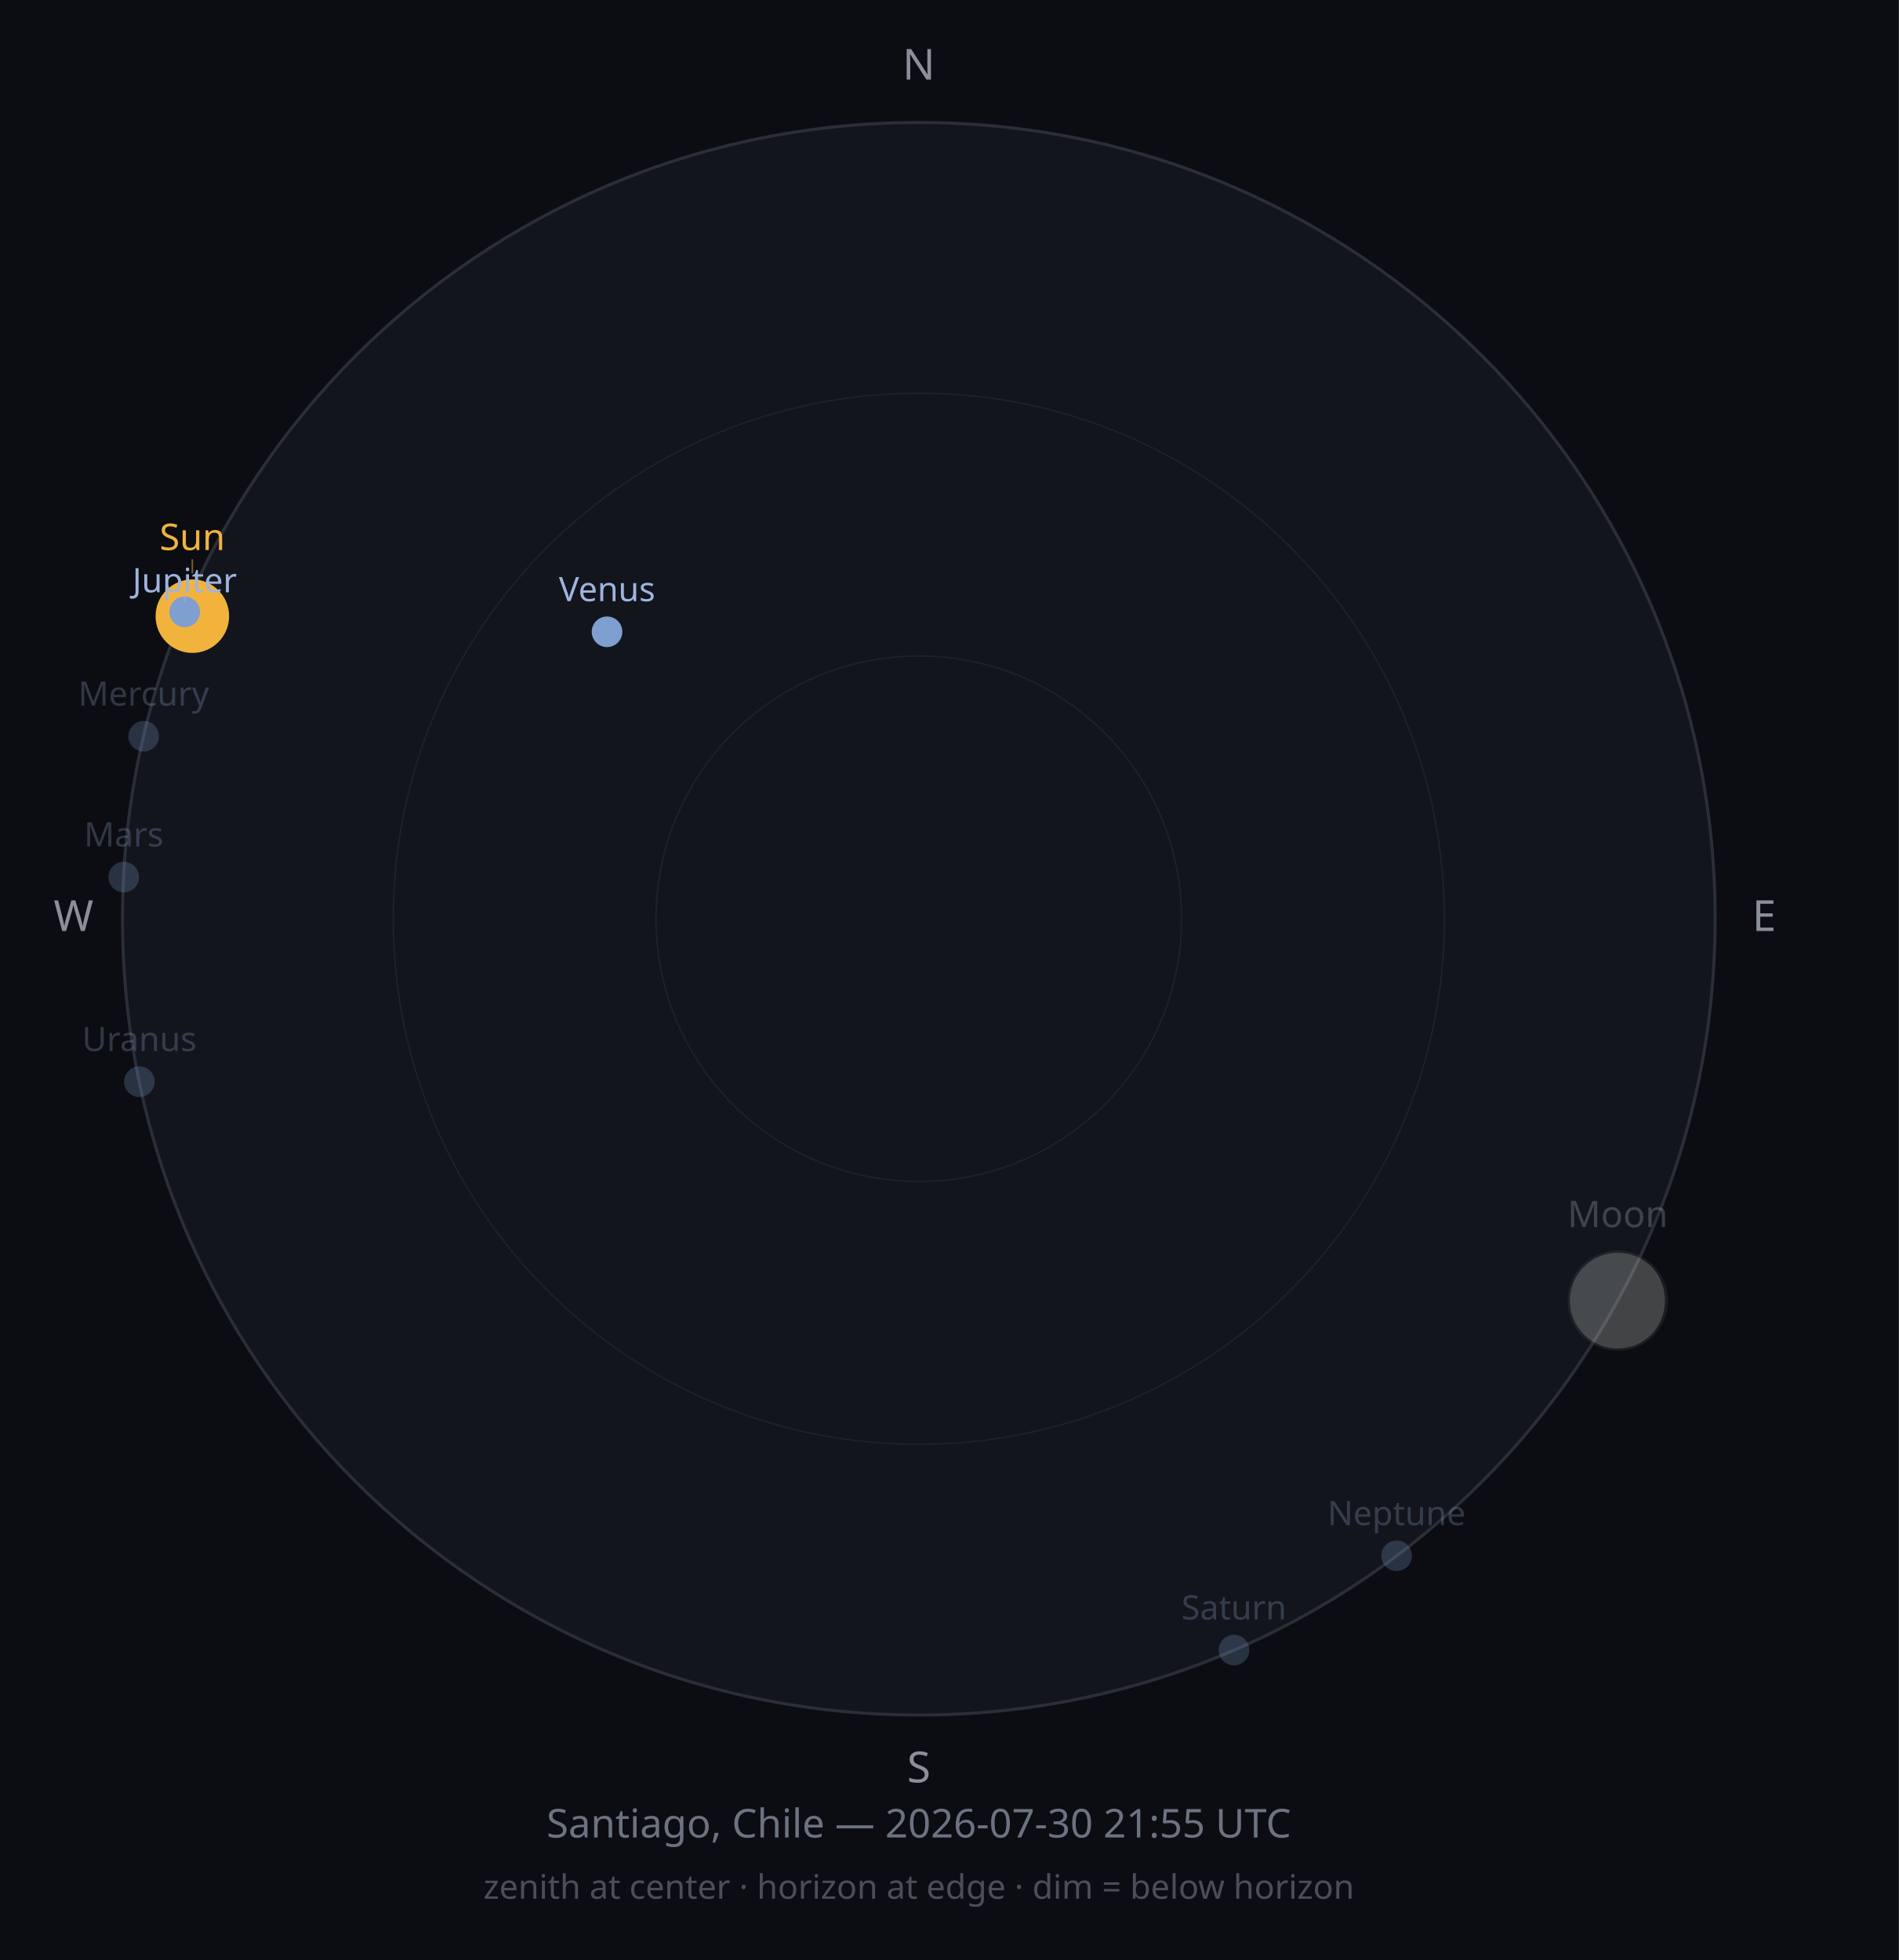
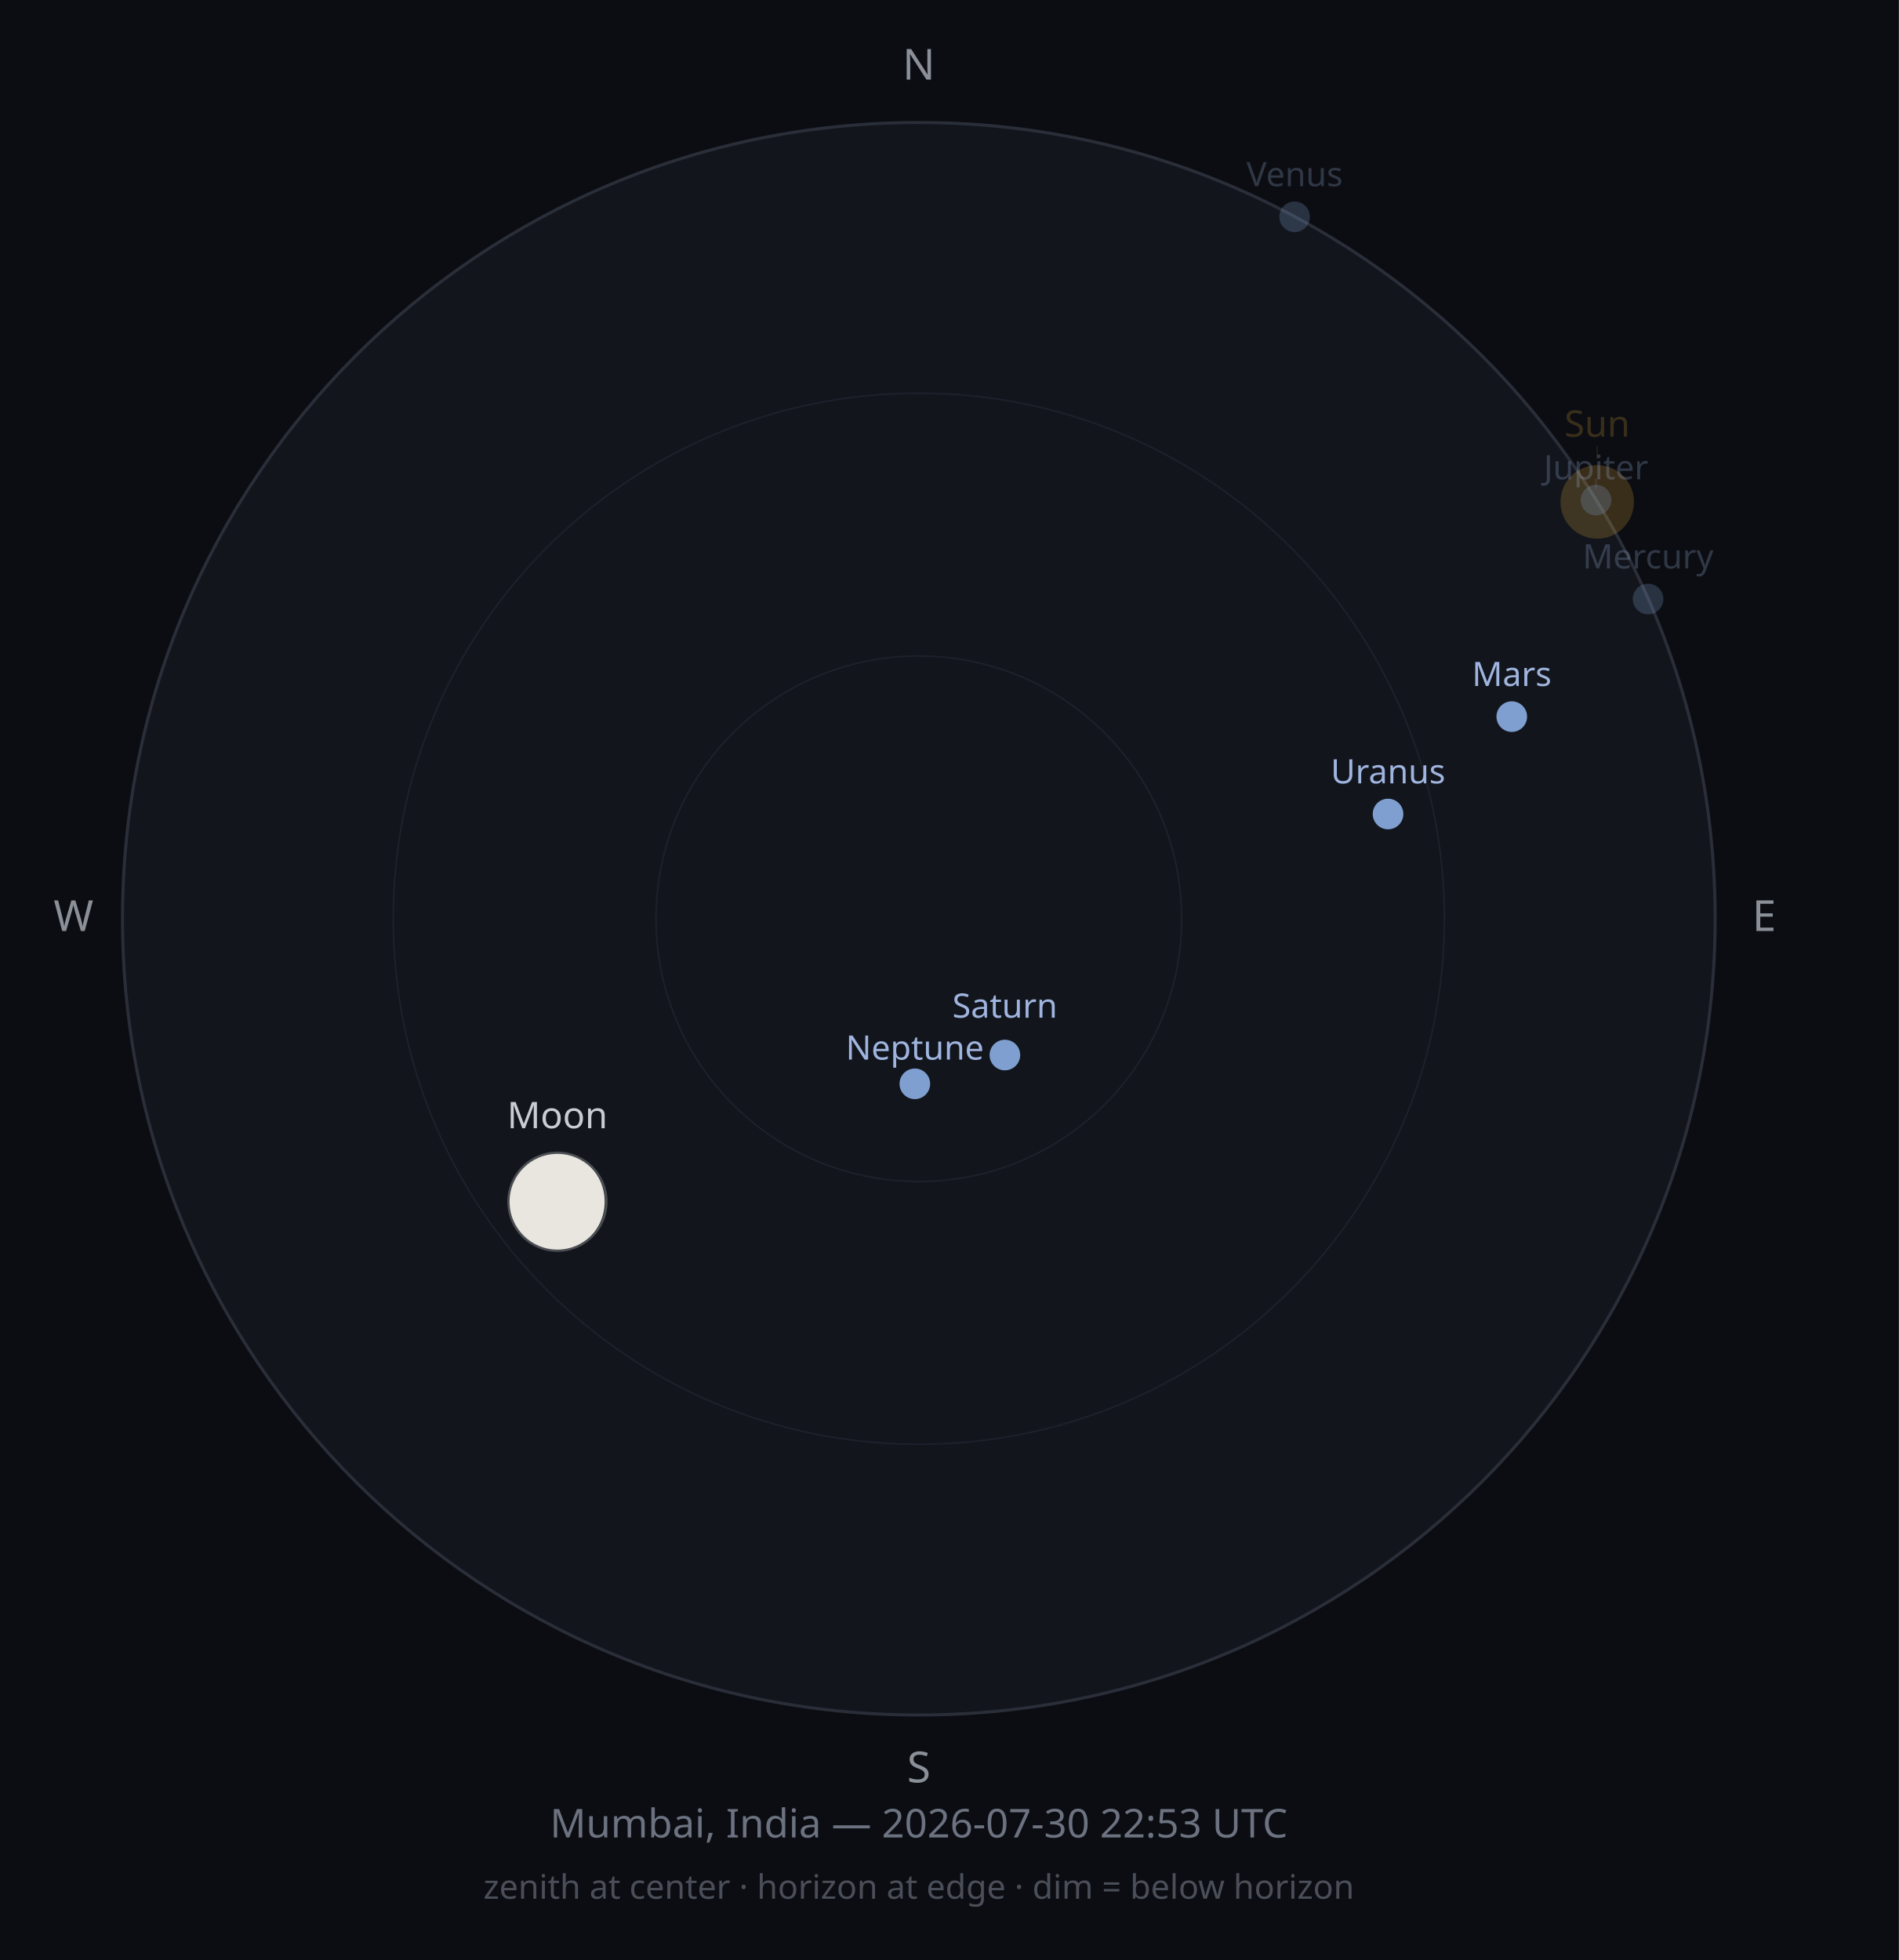
<svg xmlns="http://www.w3.org/2000/svg" width="620" height="640" viewBox="0 0 620 640">
  <rect width="620" height="640" fill="#0B0D12" />
  <circle cx="300" cy="300" r="260" fill="#12151C" stroke="#2A2E38" stroke-width="1" />
  <circle cx="300" cy="300" r="171.6" fill="none" stroke="#1D212B" stroke-width="0.5" />
  <circle cx="300" cy="300" r="85.8" fill="none" stroke="#1D212B" stroke-width="0.5" />
  <text x="300" y="26" font-size="14" fill="#8A8F98" text-anchor="middle" font-family="sans-serif">N</text>
  <text x="576" y="304" font-size="14" fill="#8A8F98" text-anchor="middle" font-family="sans-serif">E</text>
  <text x="300" y="582" font-size="14" fill="#8A8F98" text-anchor="middle" font-family="sans-serif">S</text>
  <text x="24" y="304" font-size="14" fill="#8A8F98" text-anchor="middle" font-family="sans-serif">W</text>
-   <circle cx="62.8" cy="201.2" r="12" fill="#F2B33D" opacity="1" />
-   <line x1="62.8" y1="187.2" x2="62.8" y2="182.6" stroke="#F2B33D" stroke-width="0.5" opacity="0.50" />
-   <text x="62.8" y="179.6" font-size="12" fill="#F2B33D" opacity="1" text-anchor="middle" font-family="sans-serif">Sun</text>
-   <g opacity="0.25">
-     <circle cx="528.2" cy="424.7" r="16" fill="#2B2E33" />
-     <path d="M528.164,408.663 A16,16 0 0,0 528.164,440.663 A15.47,16 0 0,0 528.164,408.663 Z" fill="#E8E6DE" />
-     <circle cx="528.2" cy="424.7" r="16" fill="none" stroke="#4A4D52" stroke-width="0.75" />
+   <circle cx="521.5" cy="163.9" r="12" fill="#F2B33D" opacity="0.2" />
+   <line x1="521.5" y1="149.9" x2="521.5" y2="145.6" stroke="#F2B33D" stroke-width="0.5" opacity="0.10" />
+   <text x="521.5" y="142.6" font-size="12" fill="#F2B33D" opacity="0.2" text-anchor="middle" font-family="sans-serif">Sun</text>
+   <g opacity="1">
+     <circle cx="182.0" cy="392.4" r="16" fill="#2B2E33" />
+     <path d="M181.995,376.364 A16,16 0 0,0 181.995,408.364 A15.437,16 0 0,0 181.995,376.364 Z" fill="#E8E6DE" />
+     <circle cx="182.0" cy="392.4" r="16" fill="none" stroke="#4A4D52" stroke-width="0.75" />
  </g>
-   <text x="528.2" y="400.7" font-size="12" fill="#C9CDD3" opacity="0.25" text-anchor="middle" font-family="sans-serif">Moon</text>
-   <circle cx="46.9" cy="240.4" r="5" fill="#7F9FD0" opacity="0.25" />
-   <text x="46.9" y="230.4" font-size="11" fill="#9FB4DE" opacity="0.25" text-anchor="middle" font-family="sans-serif">Mercury</text>
-   <circle cx="198.2" cy="206.3" r="5" fill="#7F9FD0" opacity="1" />
-   <text x="198.2" y="196.3" font-size="11" fill="#9FB4DE" opacity="1" text-anchor="middle" font-family="sans-serif">Venus</text>
-   <circle cx="40.4" cy="286.4" r="5" fill="#7F9FD0" opacity="0.25" />
-   <text x="40.4" y="276.4" font-size="11" fill="#9FB4DE" opacity="0.25" text-anchor="middle" font-family="sans-serif">Mars</text>
-   <circle cx="60.3" cy="199.8" r="5" fill="#7F9FD0" opacity="1" />
-   <line x1="60.3" y1="192.8" x2="60.3" y2="196.4" stroke="#9FB4DE" stroke-width="0.5" opacity="0.50" />
-   <text x="60.3" y="193.4" font-size="11" fill="#9FB4DE" opacity="1" text-anchor="middle" font-family="sans-serif">Jupiter</text>
-   <circle cx="402.9" cy="538.8" r="5" fill="#7F9FD0" opacity="0.25" />
-   <text x="402.9" y="528.8" font-size="11" fill="#9FB4DE" opacity="0.25" text-anchor="middle" font-family="sans-serif">Saturn</text>
-   <circle cx="45.5" cy="353.2" r="5" fill="#7F9FD0" opacity="0.25" />
-   <text x="45.5" y="343.2" font-size="11" fill="#9FB4DE" opacity="0.25" text-anchor="middle" font-family="sans-serif">Uranus</text>
-   <circle cx="456.0" cy="508.0" r="5" fill="#7F9FD0" opacity="0.25" />
-   <text x="456.0" y="498.0" font-size="11" fill="#9FB4DE" opacity="0.25" text-anchor="middle" font-family="sans-serif">Neptune</text>
-   <text x="300" y="600" font-size="13" fill="#6C7280" text-anchor="middle" font-family="sans-serif">Santiago, Chile — 2026-07-30 21:55 UTC</text>
+   <text x="182.0" y="368.4" font-size="12" fill="#C9CDD3" opacity="1" text-anchor="middle" font-family="sans-serif">Moon</text>
+   <circle cx="538.1" cy="195.6" r="5" fill="#7F9FD0" opacity="0.25" />
+   <text x="538.1" y="185.6" font-size="11" fill="#9FB4DE" opacity="0.25" text-anchor="middle" font-family="sans-serif">Mercury</text>
+   <circle cx="422.7" cy="70.8" r="5" fill="#7F9FD0" opacity="0.25" />
+   <text x="422.7" y="60.8" font-size="11" fill="#9FB4DE" opacity="0.25" text-anchor="middle" font-family="sans-serif">Venus</text>
+   <circle cx="493.6" cy="234.0" r="5" fill="#7F9FD0" opacity="1" />
+   <text x="493.6" y="224.0" font-size="11" fill="#9FB4DE" opacity="1" text-anchor="middle" font-family="sans-serif">Mars</text>
+   <circle cx="521.1" cy="163.3" r="5" fill="#7F9FD0" opacity="0.25" />
+   <line x1="521.1" y1="156.3" x2="521.1" y2="159.5" stroke="#9FB4DE" stroke-width="0.5" opacity="0.13" />
+   <text x="521.1" y="156.5" font-size="11" fill="#9FB4DE" opacity="0.25" text-anchor="middle" font-family="sans-serif">Jupiter</text>
+   <circle cx="328.1" cy="344.5" r="5" fill="#7F9FD0" opacity="1" />
+   <text x="328.1" y="332.3" font-size="11" fill="#9FB4DE" opacity="1" text-anchor="middle" font-family="sans-serif">Saturn</text>
+   <circle cx="453.2" cy="265.8" r="5" fill="#7F9FD0" opacity="1" />
+   <text x="453.2" y="255.8" font-size="11" fill="#9FB4DE" opacity="1" text-anchor="middle" font-family="sans-serif">Uranus</text>
+   <circle cx="298.7" cy="353.9" r="5" fill="#7F9FD0" opacity="1" />
+   <text x="298.7" y="346.0" font-size="11" fill="#9FB4DE" opacity="1" text-anchor="middle" font-family="sans-serif">Neptune</text>
+   <text x="300" y="600" font-size="13" fill="#6C7280" text-anchor="middle" font-family="sans-serif">Mumbai, India — 2026-07-30 22:53 UTC</text>
  <text x="300" y="620" font-size="11" fill="#4A4E58" text-anchor="middle" font-family="sans-serif">zenith at center · horizon at edge · dim = below horizon</text>
</svg>
